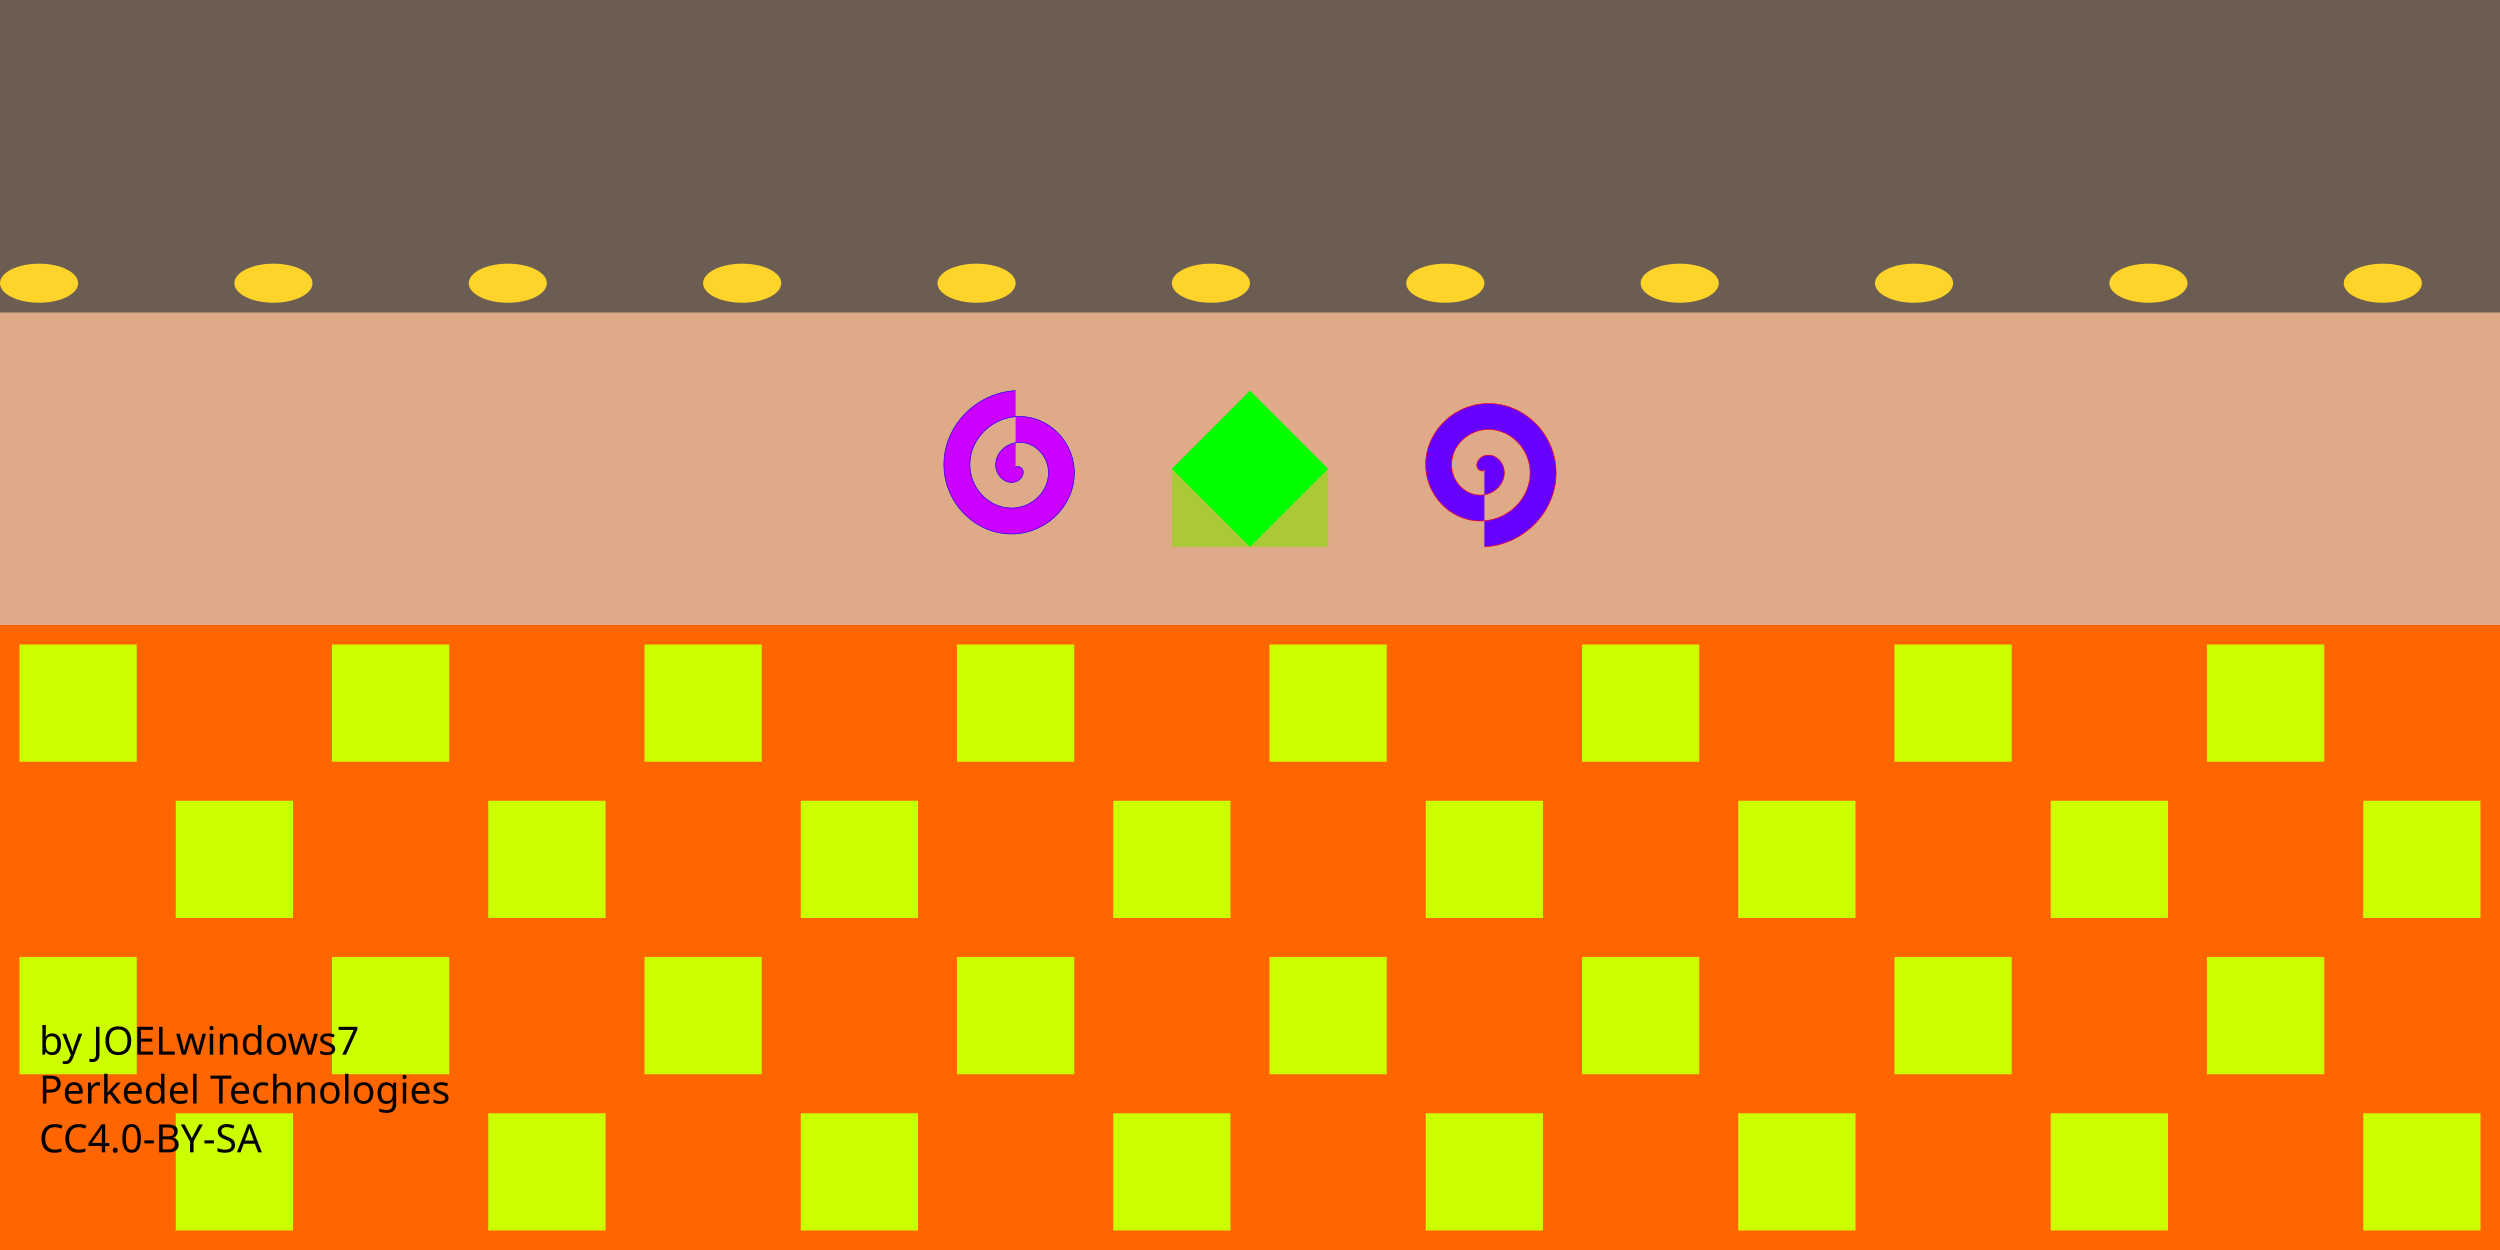
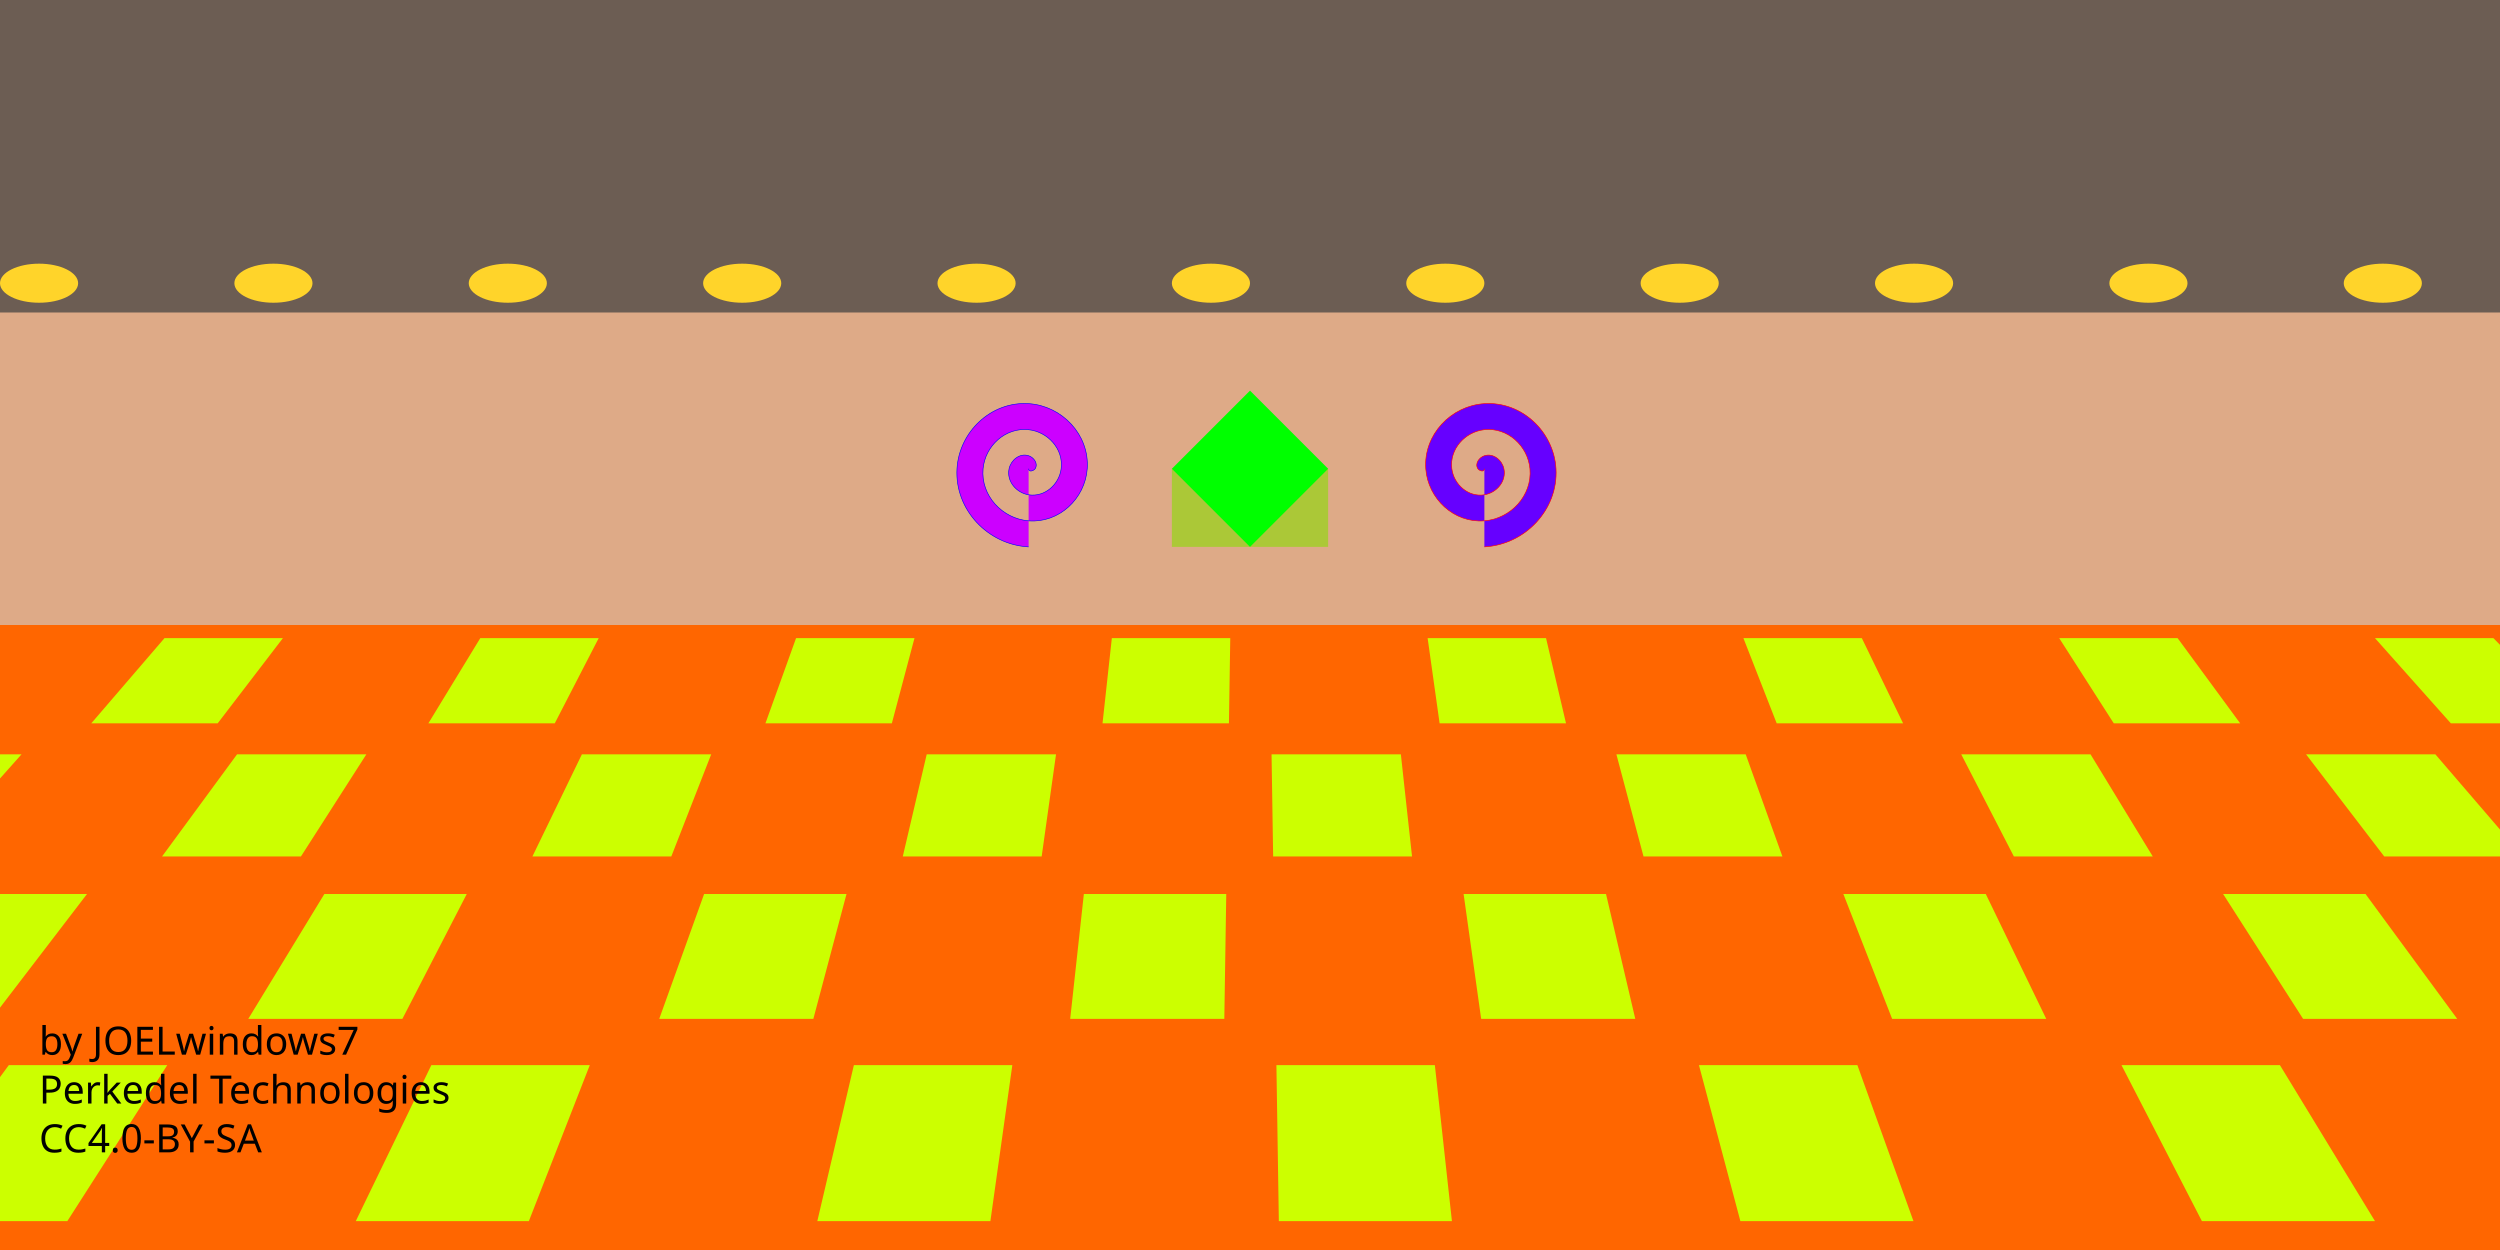
<svg xmlns="http://www.w3.org/2000/svg" id="svg8" version="1.1" viewBox="0 0 4096 2048" height="2048" width="4096">
-   <defs id="defs2" />
+   <defs id="defs2">
+     <meshgradient id="meshgradient37" gradientUnits="userSpaceOnUse" x="0" y="1024">
+       <meshrow id="meshrow37">
+         <meshpatch id="meshpatch37">
+           <stop path="c 1365.33,0  2730.67,0  4096,0" style="stop-color:#ffffff;stop-opacity:1" id="stop37" />
+           <stop path="c 0,341.333  0,682.667  0,1024" style="stop-color:#000000;stop-opacity:1" id="stop38" />
+           <stop path="c -1365.33,0  -2730.67,0  -4096,0" style="stop-color:#ffffff;stop-opacity:1" id="stop39" />
+           <stop path="c 0,-341.333  0,-682.667  0,-1024" style="stop-color:#000000;stop-opacity:1" id="stop40" />
+         </meshpatch>
+       </meshrow>
+     </meshgradient>
+   </defs>
  <g id="layer1">
-     <g style="display:inline" id="layer2">
-       <rect y="0" x="0" height="2048" width="4096" id="rect847" style="fill:#deaa87;stroke-width:2;stroke-linecap:round;stroke-linejoin:round;paint-order:stroke fill markers" />
-       <rect y="768" x="1920" height="128" width="256" id="rect1011" style="fill:#abc837;stroke-width:2;stroke-linecap:round;stroke-linejoin:round;paint-order:stroke fill markers" />
-       <path d="M 2048,640 2176,768 2048,896 1920,768 Z" id="path1003" style="fill:#00ff00;stroke-width:2;stroke-linecap:round;stroke-linejoin:round;paint-order:stroke fill markers" />
-       <path d="m 1664,768 c 0,-6.418 8.651,-3.166 10.667,-10e-6 5.462,8.58 -2.402,18.703 -10.667,21.333 -14.783,4.706 -29.009,-7.237 -32,-21.333 -4.39,-20.687 12.094,-39.498 32,-42.667 26.532,-4.223 50.059,16.952 53.333,42.667 4.12,32.359 -21.81,60.655 -53.333,64 -38.179,4.051 -71.271,-26.667 -74.667,-64 -4.001,-43.995 31.524,-81.9 74.667,-85.333 49.809,-3.964 92.537,36.381 96,85.333 3.934,55.623 -41.238,103.18 -96,106.667 C 1602.565,878.578 1550.172,828.573 1546.667,768 1542.775,700.753 1597.617,643.522 1664,640" id="path1005" style="fill:#cc00ff;fill-rule:evenodd;stroke:#0000ff;stroke-opacity:1" />
-       <path d="m 2432,768 c 0,6.418 -8.651,3.166 -10.667,-10e-6 -5.462,-8.58 2.402,-18.703 10.667,-21.333 14.783,-4.706 29.009,7.237 32,21.333 4.39,20.687 -12.094,39.498 -32,42.667 -26.532,4.223 -50.059,-16.952 -53.333,-42.667 C 2374.547,735.641 2400.477,707.345 2432,704 c 38.179,-4.051 71.272,26.667 74.667,64 4.001,43.995 -31.524,81.9 -74.667,85.333 -49.809,3.964 -92.537,-36.381 -96,-85.333 -3.934,-55.623 41.238,-103.18 96,-106.667 61.435,-3.911 113.828,46.094 117.333,106.667 3.892,67.247 -50.95,124.478 -117.333,128" id="path1009" style="fill:#6600ff;fill-rule:evenodd;stroke:#ff0000;stroke-opacity:1" />
+     <g id="layer7" style="display:none">
+       <g style="display:none" id="layer3">
+         <rect y="1024" x="0" height="1024" width="4096" id="rect851" style="fill:#ff6600;stroke-width:2;stroke-linecap:round;stroke-linejoin:round;paint-order:stroke fill markers" />
+         <g id="g986">
+           <rect style="fill:#ccff00;stroke-width:2;stroke-linecap:round;stroke-linejoin:round;paint-order:stroke fill markers" id="rect890" width="192" height="192" x="32" y="1056" />
+           <rect y="1056" x="544" height="192" width="192" id="rect892" style="fill:#ccff00;stroke-width:2;stroke-linecap:round;stroke-linejoin:round;paint-order:stroke fill markers" />
+           <rect style="fill:#ccff00;stroke-width:2;stroke-linecap:round;stroke-linejoin:round;paint-order:stroke fill markers" id="rect894" width="192" height="192" x="1056" y="1056" />
+           <rect y="1056" x="1568" height="192" width="192" id="rect896" style="fill:#ccff00;stroke-width:2;stroke-linecap:round;stroke-linejoin:round;paint-order:stroke fill markers" />
+           <rect style="fill:#ccff00;stroke-width:2;stroke-linecap:round;stroke-linejoin:round;paint-order:stroke fill markers" id="rect898" width="192" height="192" x="2080" y="1056" />
+           <rect y="1056" x="2592" height="192" width="192" id="rect900" style="fill:#ccff00;stroke-width:2;stroke-linecap:round;stroke-linejoin:round;paint-order:stroke fill markers" />
+           <rect style="fill:#ccff00;stroke-width:2;stroke-linecap:round;stroke-linejoin:round;paint-order:stroke fill markers" id="rect902" width="192" height="192" x="3104" y="1056" />
+           <rect y="1056" x="3616" height="192" width="192" id="rect904" style="fill:#ccff00;stroke-width:2;stroke-linecap:round;stroke-linejoin:round;paint-order:stroke fill markers" />
+           <rect y="1312" x="288" height="192" width="192" id="rect906" style="fill:#ccff00;stroke-width:2;stroke-linecap:round;stroke-linejoin:round;paint-order:stroke fill markers" />
+           <rect style="fill:#ccff00;stroke-width:2;stroke-linecap:round;stroke-linejoin:round;paint-order:stroke fill markers" id="rect908" width="192" height="192" x="800" y="1312" />
+           <rect y="1312" x="1312" height="192" width="192" id="rect910" style="fill:#ccff00;stroke-width:2;stroke-linecap:round;stroke-linejoin:round;paint-order:stroke fill markers" />
+           <rect style="fill:#ccff00;stroke-width:2;stroke-linecap:round;stroke-linejoin:round;paint-order:stroke fill markers" id="rect912" width="192" height="192" x="1824" y="1312" />
+           <rect y="1312" x="2336" height="192" width="192" id="rect914" style="fill:#ccff00;stroke-width:2;stroke-linecap:round;stroke-linejoin:round;paint-order:stroke fill markers" />
+           <rect style="fill:#ccff00;stroke-width:2;stroke-linecap:round;stroke-linejoin:round;paint-order:stroke fill markers" id="rect916" width="192" height="192" x="2848" y="1312" />
+           <rect y="1312" x="3360" height="192" width="192" id="rect918" style="fill:#ccff00;stroke-width:2;stroke-linecap:round;stroke-linejoin:round;paint-order:stroke fill markers" />
+           <rect style="fill:#ccff00;stroke-width:2;stroke-linecap:round;stroke-linejoin:round;paint-order:stroke fill markers" id="rect920" width="192" height="192" x="3872" y="1312" />
+           <rect style="fill:#ccff00;stroke-width:2;stroke-linecap:round;stroke-linejoin:round;paint-order:stroke fill markers" id="rect922" width="192" height="192" x="32" y="1568" />
+           <rect y="1568" x="544" height="192" width="192" id="rect924" style="fill:#ccff00;stroke-width:2;stroke-linecap:round;stroke-linejoin:round;paint-order:stroke fill markers" />
+           <rect style="fill:#ccff00;stroke-width:2;stroke-linecap:round;stroke-linejoin:round;paint-order:stroke fill markers" id="rect926" width="192" height="192" x="1056" y="1568" />
+           <rect y="1568" x="1568" height="192" width="192" id="rect928" style="fill:#ccff00;stroke-width:2;stroke-linecap:round;stroke-linejoin:round;paint-order:stroke fill markers" />
+           <rect style="fill:#ccff00;stroke-width:2;stroke-linecap:round;stroke-linejoin:round;paint-order:stroke fill markers" id="rect930" width="192" height="192" x="2080" y="1568" />
+           <rect y="1568" x="2592" height="192" width="192" id="rect932" style="fill:#ccff00;stroke-width:2;stroke-linecap:round;stroke-linejoin:round;paint-order:stroke fill markers" />
+           <rect style="fill:#ccff00;stroke-width:2;stroke-linecap:round;stroke-linejoin:round;paint-order:stroke fill markers" id="rect934" width="192" height="192" x="3104" y="1568" />
+           <rect y="1568" x="3616" height="192" width="192" id="rect936" style="fill:#ccff00;stroke-width:2;stroke-linecap:round;stroke-linejoin:round;paint-order:stroke fill markers" />
+           <rect y="1824" x="288" height="192" width="192" id="rect938" style="fill:#ccff00;stroke-width:2;stroke-linecap:round;stroke-linejoin:round;paint-order:stroke fill markers" />
+           <rect style="fill:#ccff00;stroke-width:2;stroke-linecap:round;stroke-linejoin:round;paint-order:stroke fill markers" id="rect940" width="192" height="192" x="800" y="1824" />
+           <rect y="1824" x="1312" height="192" width="192" id="rect942" style="fill:#ccff00;stroke-width:2;stroke-linecap:round;stroke-linejoin:round;paint-order:stroke fill markers" />
+           <rect style="fill:#ccff00;stroke-width:2;stroke-linecap:round;stroke-linejoin:round;paint-order:stroke fill markers" id="rect944" width="192" height="192" x="1824" y="1824" />
+           <rect y="1824" x="2336" height="192" width="192" id="rect946" style="fill:#ccff00;stroke-width:2;stroke-linecap:round;stroke-linejoin:round;paint-order:stroke fill markers" />
+           <rect style="fill:#ccff00;stroke-width:2;stroke-linecap:round;stroke-linejoin:round;paint-order:stroke fill markers" id="rect948" width="192" height="192" x="2848" y="1824" />
+           <rect y="1824" x="3360" height="192" width="192" id="rect950" style="fill:#ccff00;stroke-width:2;stroke-linecap:round;stroke-linejoin:round;paint-order:stroke fill markers" />
+           <rect style="fill:#ccff00;stroke-width:2;stroke-linecap:round;stroke-linejoin:round;paint-order:stroke fill markers" id="rect952" width="192" height="192" x="3872" y="1824" />
+         </g>
+       </g>
+       <g style="display:none" id="layer2">
+         <rect y="0" x="0" height="2048" width="4096" id="rect847" style="fill:#deaa87;stroke-width:2;stroke-linecap:round;stroke-linejoin:round;paint-order:stroke fill markers" />
+         <rect y="768" x="1920" height="128" width="256" id="rect1011" style="fill:#abc837;stroke-width:2;stroke-linecap:round;stroke-linejoin:round;paint-order:stroke fill markers" />
+         <path d="M 2048,640 2176,768 2048,896 1920,768 Z" id="path1003" style="fill:#00ff00;stroke-width:2;stroke-linecap:round;stroke-linejoin:round;paint-order:stroke fill markers" />
+         <path d="m 1664,768 c 0,-6.418 8.651,-3.166 10.667,-10e-6 5.462,8.58 -2.402,18.703 -10.667,21.333 -14.783,4.706 -29.009,-7.237 -32,-21.333 -4.39,-20.687 12.094,-39.498 32,-42.667 26.532,-4.223 50.059,16.952 53.333,42.667 4.12,32.359 -21.81,60.655 -53.333,64 -38.179,4.051 -71.271,-26.667 -74.667,-64 -4.001,-43.995 31.524,-81.9 74.667,-85.333 49.809,-3.964 92.537,36.381 96,85.333 3.934,55.623 -41.238,103.18 -96,106.667 C 1602.565,878.578 1550.172,828.573 1546.667,768 1542.775,700.753 1597.617,643.522 1664,640" id="path1005" style="fill:#cc00ff;fill-rule:evenodd;stroke:#0000ff;stroke-opacity:1" />
+         <path d="m 2432,768 c 0,6.418 -8.651,3.166 -10.667,-10e-6 -5.462,-8.58 2.402,-18.703 10.667,-21.333 14.783,-4.706 29.009,7.237 32,21.333 4.39,20.687 -12.094,39.498 -32,42.667 -26.532,4.223 -50.059,-16.952 -53.333,-42.667 C 2374.547,735.641 2400.477,707.345 2432,704 c 38.179,-4.051 71.272,26.667 74.667,64 4.001,43.995 -31.524,81.9 -74.667,85.333 -49.809,3.964 -92.537,-36.381 -96,-85.333 -3.934,-55.623 41.238,-103.18 96,-106.667 61.435,-3.911 113.828,46.094 117.333,106.667 3.892,67.247 -50.95,124.478 -117.333,128" id="path1009" style="fill:#6600ff;fill-rule:evenodd;stroke:#ff0000;stroke-opacity:1" />
+       </g>
    </g>
-     <g style="display:inline" id="layer3">
-       <rect y="1024" x="0" height="1024" width="4096" id="rect851" style="fill:#ff6600;stroke-width:2;stroke-linecap:round;stroke-linejoin:round;paint-order:stroke fill markers" />
-       <g id="g986">
-         <rect style="fill:#ccff00;stroke-width:2;stroke-linecap:round;stroke-linejoin:round;paint-order:stroke fill markers" id="rect890" width="192" height="192" x="32" y="1056" />
-         <rect y="1056" x="544" height="192" width="192" id="rect892" style="fill:#ccff00;stroke-width:2;stroke-linecap:round;stroke-linejoin:round;paint-order:stroke fill markers" />
-         <rect style="fill:#ccff00;stroke-width:2;stroke-linecap:round;stroke-linejoin:round;paint-order:stroke fill markers" id="rect894" width="192" height="192" x="1056" y="1056" />
-         <rect y="1056" x="1568" height="192" width="192" id="rect896" style="fill:#ccff00;stroke-width:2;stroke-linecap:round;stroke-linejoin:round;paint-order:stroke fill markers" />
-         <rect style="fill:#ccff00;stroke-width:2;stroke-linecap:round;stroke-linejoin:round;paint-order:stroke fill markers" id="rect898" width="192" height="192" x="2080" y="1056" />
-         <rect y="1056" x="2592" height="192" width="192" id="rect900" style="fill:#ccff00;stroke-width:2;stroke-linecap:round;stroke-linejoin:round;paint-order:stroke fill markers" />
-         <rect style="fill:#ccff00;stroke-width:2;stroke-linecap:round;stroke-linejoin:round;paint-order:stroke fill markers" id="rect902" width="192" height="192" x="3104" y="1056" />
-         <rect y="1056" x="3616" height="192" width="192" id="rect904" style="fill:#ccff00;stroke-width:2;stroke-linecap:round;stroke-linejoin:round;paint-order:stroke fill markers" />
-         <rect y="1312" x="288" height="192" width="192" id="rect906" style="fill:#ccff00;stroke-width:2;stroke-linecap:round;stroke-linejoin:round;paint-order:stroke fill markers" />
-         <rect style="fill:#ccff00;stroke-width:2;stroke-linecap:round;stroke-linejoin:round;paint-order:stroke fill markers" id="rect908" width="192" height="192" x="800" y="1312" />
-         <rect y="1312" x="1312" height="192" width="192" id="rect910" style="fill:#ccff00;stroke-width:2;stroke-linecap:round;stroke-linejoin:round;paint-order:stroke fill markers" />
-         <rect style="fill:#ccff00;stroke-width:2;stroke-linecap:round;stroke-linejoin:round;paint-order:stroke fill markers" id="rect912" width="192" height="192" x="1824" y="1312" />
-         <rect y="1312" x="2336" height="192" width="192" id="rect914" style="fill:#ccff00;stroke-width:2;stroke-linecap:round;stroke-linejoin:round;paint-order:stroke fill markers" />
-         <rect style="fill:#ccff00;stroke-width:2;stroke-linecap:round;stroke-linejoin:round;paint-order:stroke fill markers" id="rect916" width="192" height="192" x="2848" y="1312" />
-         <rect y="1312" x="3360" height="192" width="192" id="rect918" style="fill:#ccff00;stroke-width:2;stroke-linecap:round;stroke-linejoin:round;paint-order:stroke fill markers" />
-         <rect style="fill:#ccff00;stroke-width:2;stroke-linecap:round;stroke-linejoin:round;paint-order:stroke fill markers" id="rect920" width="192" height="192" x="3872" y="1312" />
-         <rect style="fill:#ccff00;stroke-width:2;stroke-linecap:round;stroke-linejoin:round;paint-order:stroke fill markers" id="rect922" width="192" height="192" x="32" y="1568" />
-         <rect y="1568" x="544" height="192" width="192" id="rect924" style="fill:#ccff00;stroke-width:2;stroke-linecap:round;stroke-linejoin:round;paint-order:stroke fill markers" />
-         <rect style="fill:#ccff00;stroke-width:2;stroke-linecap:round;stroke-linejoin:round;paint-order:stroke fill markers" id="rect926" width="192" height="192" x="1056" y="1568" />
-         <rect y="1568" x="1568" height="192" width="192" id="rect928" style="fill:#ccff00;stroke-width:2;stroke-linecap:round;stroke-linejoin:round;paint-order:stroke fill markers" />
-         <rect style="fill:#ccff00;stroke-width:2;stroke-linecap:round;stroke-linejoin:round;paint-order:stroke fill markers" id="rect930" width="192" height="192" x="2080" y="1568" />
-         <rect y="1568" x="2592" height="192" width="192" id="rect932" style="fill:#ccff00;stroke-width:2;stroke-linecap:round;stroke-linejoin:round;paint-order:stroke fill markers" />
-         <rect style="fill:#ccff00;stroke-width:2;stroke-linecap:round;stroke-linejoin:round;paint-order:stroke fill markers" id="rect934" width="192" height="192" x="3104" y="1568" />
-         <rect y="1568" x="3616" height="192" width="192" id="rect936" style="fill:#ccff00;stroke-width:2;stroke-linecap:round;stroke-linejoin:round;paint-order:stroke fill markers" />
-         <rect y="1824" x="288" height="192" width="192" id="rect938" style="fill:#ccff00;stroke-width:2;stroke-linecap:round;stroke-linejoin:round;paint-order:stroke fill markers" />
-         <rect style="fill:#ccff00;stroke-width:2;stroke-linecap:round;stroke-linejoin:round;paint-order:stroke fill markers" id="rect940" width="192" height="192" x="800" y="1824" />
-         <rect y="1824" x="1312" height="192" width="192" id="rect942" style="fill:#ccff00;stroke-width:2;stroke-linecap:round;stroke-linejoin:round;paint-order:stroke fill markers" />
-         <rect style="fill:#ccff00;stroke-width:2;stroke-linecap:round;stroke-linejoin:round;paint-order:stroke fill markers" id="rect944" width="192" height="192" x="1824" y="1824" />
-         <rect y="1824" x="2336" height="192" width="192" id="rect946" style="fill:#ccff00;stroke-width:2;stroke-linecap:round;stroke-linejoin:round;paint-order:stroke fill markers" />
-         <rect style="fill:#ccff00;stroke-width:2;stroke-linecap:round;stroke-linejoin:round;paint-order:stroke fill markers" id="rect948" width="192" height="192" x="2848" y="1824" />
-         <rect y="1824" x="3360" height="192" width="192" id="rect950" style="fill:#ccff00;stroke-width:2;stroke-linecap:round;stroke-linejoin:round;paint-order:stroke fill markers" />
-         <rect style="fill:#ccff00;stroke-width:2;stroke-linecap:round;stroke-linejoin:round;paint-order:stroke fill markers" id="rect952" width="192" height="192" x="3872" y="1824" />
+     <g style="display:inline" id="g4">
+       <rect y="0" x="0" height="2048" width="4096" id="rect1" style="fill:#deaa87;stroke-width:2;stroke-linecap:round;stroke-linejoin:round;paint-order:stroke fill markers" />
+       <rect y="768" x="1920" height="128" width="256" id="rect2" style="fill:#abc837;stroke-width:2;stroke-linecap:round;stroke-linejoin:round;paint-order:stroke fill markers" />
+       <path d="M 2048,640 2176,768 2048,896 1920,768 Z" id="path2" style="fill:#00ff00;stroke-width:2;stroke-linecap:round;stroke-linejoin:round;paint-order:stroke fill markers" />
+       <path d="m 1664,768 c 0,-6.418 8.651,-3.166 10.667,-10e-6 5.462,8.58 -2.402,18.703 -10.667,21.333 -14.783,4.706 -29.009,-7.237 -32,-21.333 -4.39,-20.687 12.094,-39.498 32,-42.667 26.532,-4.223 50.059,16.952 53.333,42.667 4.12,32.359 -21.81,60.655 -53.333,64 -38.179,4.051 -71.271,-26.667 -74.667,-64 -4.001,-43.995 31.524,-81.9 74.667,-85.333 49.809,-3.964 92.537,36.381 96,85.333 3.934,55.623 -41.238,103.18 -96,106.667 C 1602.565,878.578 1550.172,828.573 1546.667,768 1542.775,700.753 1597.617,643.522 1664,640" id="path3" style="fill:#cc00ff;fill-rule:evenodd;stroke:#0000ff;stroke-opacity:1" transform="matrix(1,0,0,-1,21.28944,1536)" />
+       <path d="m 2432,768 c 0,6.418 -8.651,3.166 -10.667,-10e-6 -5.462,-8.58 2.402,-18.703 10.667,-21.333 14.783,-4.706 29.009,7.237 32,21.333 4.39,20.687 -12.094,39.498 -32,42.667 -26.532,4.223 -50.059,-16.952 -53.333,-42.667 C 2374.547,735.641 2400.477,707.345 2432,704 c 38.179,-4.051 71.272,26.667 74.667,64 4.001,43.995 -31.524,81.9 -74.667,85.333 -49.809,3.964 -92.537,-36.381 -96,-85.333 -3.934,-55.623 41.238,-103.18 96,-106.667 61.435,-3.911 113.828,46.094 117.333,106.667 3.892,67.247 -50.95,124.478 -117.333,128" id="path4" style="fill:#6600ff;fill-rule:evenodd;stroke:#ff0000;stroke-opacity:1" />
+     </g>
+     <g style="display:inline;fill:url(#meshgradient37);fill-opacity:1" id="g37">
+       <g id="g358" style="display:inline">
+         <path id="rect4" style="fill:#ff6600;stroke-width:2;stroke-linecap:round;stroke-linejoin:round;paint-order:stroke fill markers" d="M -1024,2048 H 5120 L 4096,1024 H 0 Z" />
+         <g id="g36" style="fill-opacity:1">
+           <path id="rect5" style="fill:#ccff00;stroke-width:2;stroke-linecap:round;stroke-linejoin:round;paint-order:stroke fill markers" d="m -929.477,2000.74 h 283.569 l 227.654,-255.61 h -259.605 z" />
+           <path id="rect6" style="fill:#ccff00;stroke-width:2;stroke-linecap:round;stroke-linejoin:round;paint-order:stroke fill markers" d="M -173.292,2000.74 H 110.277 L 274.028,1745.13 H 14.422 Z" />
+           <path id="rect7" style="fill:#ccff00;stroke-width:2;stroke-linecap:round;stroke-linejoin:round;paint-order:stroke fill markers" d="m 582.892,2000.74 h 283.57 L 966.31,1745.13 H 706.704 Z" />
+           <path id="rect8" style="fill:#ccff00;stroke-width:2;stroke-linecap:round;stroke-linejoin:round;paint-order:stroke fill markers" d="m 1339.08,2000.74 h 283.57 l 35.94,-255.61 h -259.6 z" />
+           <path id="rect9" style="fill:#ccff00;stroke-width:2;stroke-linecap:round;stroke-linejoin:round;paint-order:stroke fill markers" d="m 2095.26,2000.74 h 283.57 l -27.96,-255.61 h -259.6 z" />
+           <path id="rect10" style="fill:#ccff00;stroke-width:2;stroke-linecap:round;stroke-linejoin:round;paint-order:stroke fill markers" d="m 2851.45,2000.74 h 283.57 l -91.87,-255.61 h -259.6 z" />
+           <path id="rect11" style="fill:#ccff00;stroke-width:2;stroke-linecap:round;stroke-linejoin:round;paint-order:stroke fill markers" d="M 3607.63,2000.74 H 3891.2 L 3735.44,1745.13 H 3475.83 Z" />
+           <path id="rect12" style="fill:#ccff00;stroke-width:2;stroke-linecap:round;stroke-linejoin:round;paint-order:stroke fill markers" d="m 4363.82,2000.74 h 283.56 l -219.66,-255.61 h -259.61 z" />
+           <path id="rect13" style="fill:#ccff00;stroke-width:2;stroke-linecap:round;stroke-linejoin:round;paint-order:stroke fill markers" d="M -266.521,1669.26 H -14.027 L 142.582,1464.71 H -90.734 Z" />
+           <path id="rect14" style="fill:#ccff00;stroke-width:2;stroke-linecap:round;stroke-linejoin:round;paint-order:stroke fill markers" d="M 406.795,1669.26 H 659.288 L 764.759,1464.71 H 531.443 Z" />
+           <path id="rect15" style="fill:#ccff00;stroke-width:2;stroke-linecap:round;stroke-linejoin:round;paint-order:stroke fill markers" d="m 1080.11,1669.26 h 252.49 l 54.34,-204.55 h -233.32 z" />
+           <path id="rect16" style="fill:#ccff00;stroke-width:2;stroke-linecap:round;stroke-linejoin:round;paint-order:stroke fill markers" d="m 1753.42,1669.26 h 252.5 l 3.19,-204.55 H 1775.8 Z" />
+           <path id="rect17" style="fill:#ccff00;stroke-width:2;stroke-linecap:round;stroke-linejoin:round;paint-order:stroke fill markers" d="m 2426.74,1669.26 h 252.49 l -47.94,-204.55 h -233.32 z" />
+           <path id="rect18" style="fill:#ccff00;stroke-width:2;stroke-linecap:round;stroke-linejoin:round;paint-order:stroke fill markers" d="m 3100.05,1669.26 h 252.5 l -99.08,-204.55 h -233.32 z" />
+           <path id="rect19" style="fill:#ccff00;stroke-width:2;stroke-linecap:round;stroke-linejoin:round;paint-order:stroke fill markers" d="m 3773.37,1669.26 h 252.49 l -150.21,-204.55 h -233.32 z" />
+           <path id="rect20" style="fill:#ccff00;stroke-width:2;stroke-linecap:round;stroke-linejoin:round;paint-order:stroke fill markers" d="m 4446.68,1669.26 h 252.5 l -201.36,-204.55 h -233.31 z" />
+           <path id="rect21" style="fill:#ccff00;stroke-width:2;stroke-linecap:round;stroke-linejoin:round;paint-order:stroke fill markers" d="m -341.333,1403.26 h 227.555 L 35.31,1235.86 H -176.552 Z" />
+           <path id="rect22" style="fill:#ccff00;stroke-width:2;stroke-linecap:round;stroke-linejoin:round;paint-order:stroke fill markers" d="m 265.481,1403.26 h 227.556 l 107.239,-167.4 H 388.414 Z" />
+           <path id="rect23" style="fill:#ccff00;stroke-width:2;stroke-linecap:round;stroke-linejoin:round;paint-order:stroke fill markers" d="m 872.296,1403.26 h 227.554 l 65.39,-167.4 H 953.379 Z" />
+           <path id="rect24" style="fill:#ccff00;stroke-width:2;stroke-linecap:round;stroke-linejoin:round;paint-order:stroke fill markers" d="m 1479.11,1403.26 h 227.56 l 23.54,-167.4 h -211.87 z" />
+           <path id="rect25" style="fill:#ccff00;stroke-width:2;stroke-linecap:round;stroke-linejoin:round;paint-order:stroke fill markers" d="m 2085.93,1403.26 h 227.55 l -18.31,-167.4 h -211.86 z" />
+           <path id="rect26" style="fill:#ccff00;stroke-width:2;stroke-linecap:round;stroke-linejoin:round;paint-order:stroke fill markers" d="m 2692.74,1403.26 h 227.56 l -60.16,-167.4 h -211.86 z" />
+           <path id="rect27" style="fill:#ccff00;stroke-width:2;stroke-linecap:round;stroke-linejoin:round;paint-order:stroke fill markers" d="m 3299.56,1403.26 h 227.55 l -102.01,-167.4 h -211.86 z" />
+           <path id="rect28" style="fill:#ccff00;stroke-width:2;stroke-linecap:round;stroke-linejoin:round;paint-order:stroke fill markers" d="m 3906.37,1403.26 h 227.56 l -143.86,-167.4 h -211.86 z" />
+           <path id="rect29" style="fill:#ccff00;stroke-width:2;stroke-linecap:round;stroke-linejoin:round;paint-order:stroke fill markers" d="M 149.573,1185.08 H 356.674 L 463.495,1045.56 H 269.474 Z" />
+           <path id="rect30" style="fill:#ccff00;stroke-width:2;stroke-linecap:round;stroke-linejoin:round;paint-order:stroke fill markers" d="m 701.843,1185.08 h 207.101 l 71.94,-139.52 H 786.863 Z" />
+           <path id="rect31" style="fill:#ccff00;stroke-width:2;stroke-linecap:round;stroke-linejoin:round;paint-order:stroke fill markers" d="m 1254.11,1185.08 h 207.1 l 37.06,-139.52 h -194.02 z" />
+           <path id="rect32" style="fill:#ccff00;stroke-width:2;stroke-linecap:round;stroke-linejoin:round;paint-order:stroke fill markers" d="m 1806.38,1185.08 h 207.1 l 2.18,-139.52 h -194.02 z" />
+           <path id="rect33" style="fill:#ccff00;stroke-width:2;stroke-linecap:round;stroke-linejoin:round;paint-order:stroke fill markers" d="m 2358.65,1185.08 h 207.1 l -32.7,-139.52 h -194.02 z" />
+           <path id="rect34" style="fill:#ccff00;stroke-width:2;stroke-linecap:round;stroke-linejoin:round;paint-order:stroke fill markers" d="m 2910.92,1185.08 h 207.1 l -67.58,-139.52 h -194.02 z" />
+           <path id="rect35" style="fill:#ccff00;stroke-width:2;stroke-linecap:round;stroke-linejoin:round;paint-order:stroke fill markers" d="m 3463.19,1185.08 h 207.1 l -102.46,-139.52 h -194.02 z" />
+           <path id="rect36" style="fill:#ccff00;stroke-width:2;stroke-linecap:round;stroke-linejoin:round;paint-order:stroke fill markers" d="m 4015.46,1185.08 h 207.1 L 4085.22,1045.56 H 3891.2 Z" />
+         </g>
      </g>
+       <path style="display:none;fill:none;fill-opacity:0.5;stroke:#000000;stroke-width:10;stroke-linecap:round;stroke-linejoin:bevel" d="M 0,1024 -1024,2048 H 5120 L 4096,1024 Z" id="path358" />
    </g>
    <g style="display:inline" id="layer4">
      <g style="display:inline;opacity:0.996" id="layer5">
        <text id="text1015" y="1728" x="64" style="font-size:64px;line-height:1.25;font-family:Ubuntu;-inkscape-font-specification:Ubuntu;letter-spacing:0px;word-spacing:0px" xml:space="preserve">
          <tspan y="1728" x="64" id="tspan1013">by JOELwindows7</tspan>
          <tspan id="tspan1017" y="1808" x="64">Perkedel Technologies</tspan>
          <tspan id="tspan1019" y="1888" x="64">CC4.0-BY-SA</tspan>
        </text>
      </g>
      <rect y="0" x="0" height="512" width="4096" id="rect854" style="fill:#6c5d53;stroke-width:2;stroke-linecap:round;stroke-linejoin:round;paint-order:stroke fill markers" />
      <g id="g864">
        <circle style="fill:#ffdd55;stroke-width:2;stroke-linecap:round;stroke-linejoin:round;paint-order:stroke fill markers" id="path858" cx="832" cy="-192" r="64" />
        <rect style="fill:#b3b3b3;stroke-width:2;stroke-linecap:round;stroke-linejoin:round;paint-order:stroke fill markers" id="rect860" width="64" height="88" x="800" y="-336" />
      </g>
      <ellipse ry="64" rx="128" cy="-192" cx="1152" id="path866" style="fill:#ffd42a;stroke-width:2;stroke-linecap:round;stroke-linejoin:round;paint-order:stroke fill markers" />
      <g id="g999">
        <ellipse ry="32" rx="64" cy="464" cx="448" id="ellipse868" style="fill:#ffd42a;stroke-width:1;stroke-linecap:round;stroke-linejoin:round;paint-order:stroke fill markers" />
        <ellipse style="fill:#ffd42a;stroke-width:1;stroke-linecap:round;stroke-linejoin:round;paint-order:stroke fill markers" id="ellipse870" cx="832" cy="464" rx="64" ry="32" />
        <ellipse ry="32" rx="64" cy="464" cx="1216" id="ellipse872" style="fill:#ffd42a;stroke-width:1;stroke-linecap:round;stroke-linejoin:round;paint-order:stroke fill markers" />
        <ellipse style="fill:#ffd42a;stroke-width:1;stroke-linecap:round;stroke-linejoin:round;paint-order:stroke fill markers" id="ellipse874" cx="1600" cy="464" rx="64" ry="32" />
        <ellipse ry="32" rx="64" cy="464" cx="1984" id="ellipse876" style="fill:#ffd42a;stroke-width:1;stroke-linecap:round;stroke-linejoin:round;paint-order:stroke fill markers" />
        <ellipse style="fill:#ffd42a;stroke-width:1;stroke-linecap:round;stroke-linejoin:round;paint-order:stroke fill markers" id="ellipse878" cx="2368" cy="464" rx="64" ry="32" />
        <ellipse ry="32" rx="64" cy="464" cx="2752" id="ellipse880" style="fill:#ffd42a;stroke-width:1;stroke-linecap:round;stroke-linejoin:round;paint-order:stroke fill markers" />
        <ellipse style="fill:#ffd42a;stroke-width:1;stroke-linecap:round;stroke-linejoin:round;paint-order:stroke fill markers" id="ellipse882" cx="3136" cy="464" rx="64" ry="32" />
        <ellipse ry="32" rx="64" cy="464" cx="3520" id="ellipse884" style="fill:#ffd42a;stroke-width:1;stroke-linecap:round;stroke-linejoin:round;paint-order:stroke fill markers" />
        <ellipse style="fill:#ffd42a;stroke-width:1;stroke-linecap:round;stroke-linejoin:round;paint-order:stroke fill markers" id="ellipse886" cx="3904" cy="464" rx="64" ry="32" />
        <ellipse style="fill:#ffd42a;stroke-width:1;stroke-linecap:round;stroke-linejoin:round;paint-order:stroke fill markers" id="ellipse888" cx="64" cy="464" rx="64" ry="32" />
      </g>
    </g>
  </g>
</svg>
